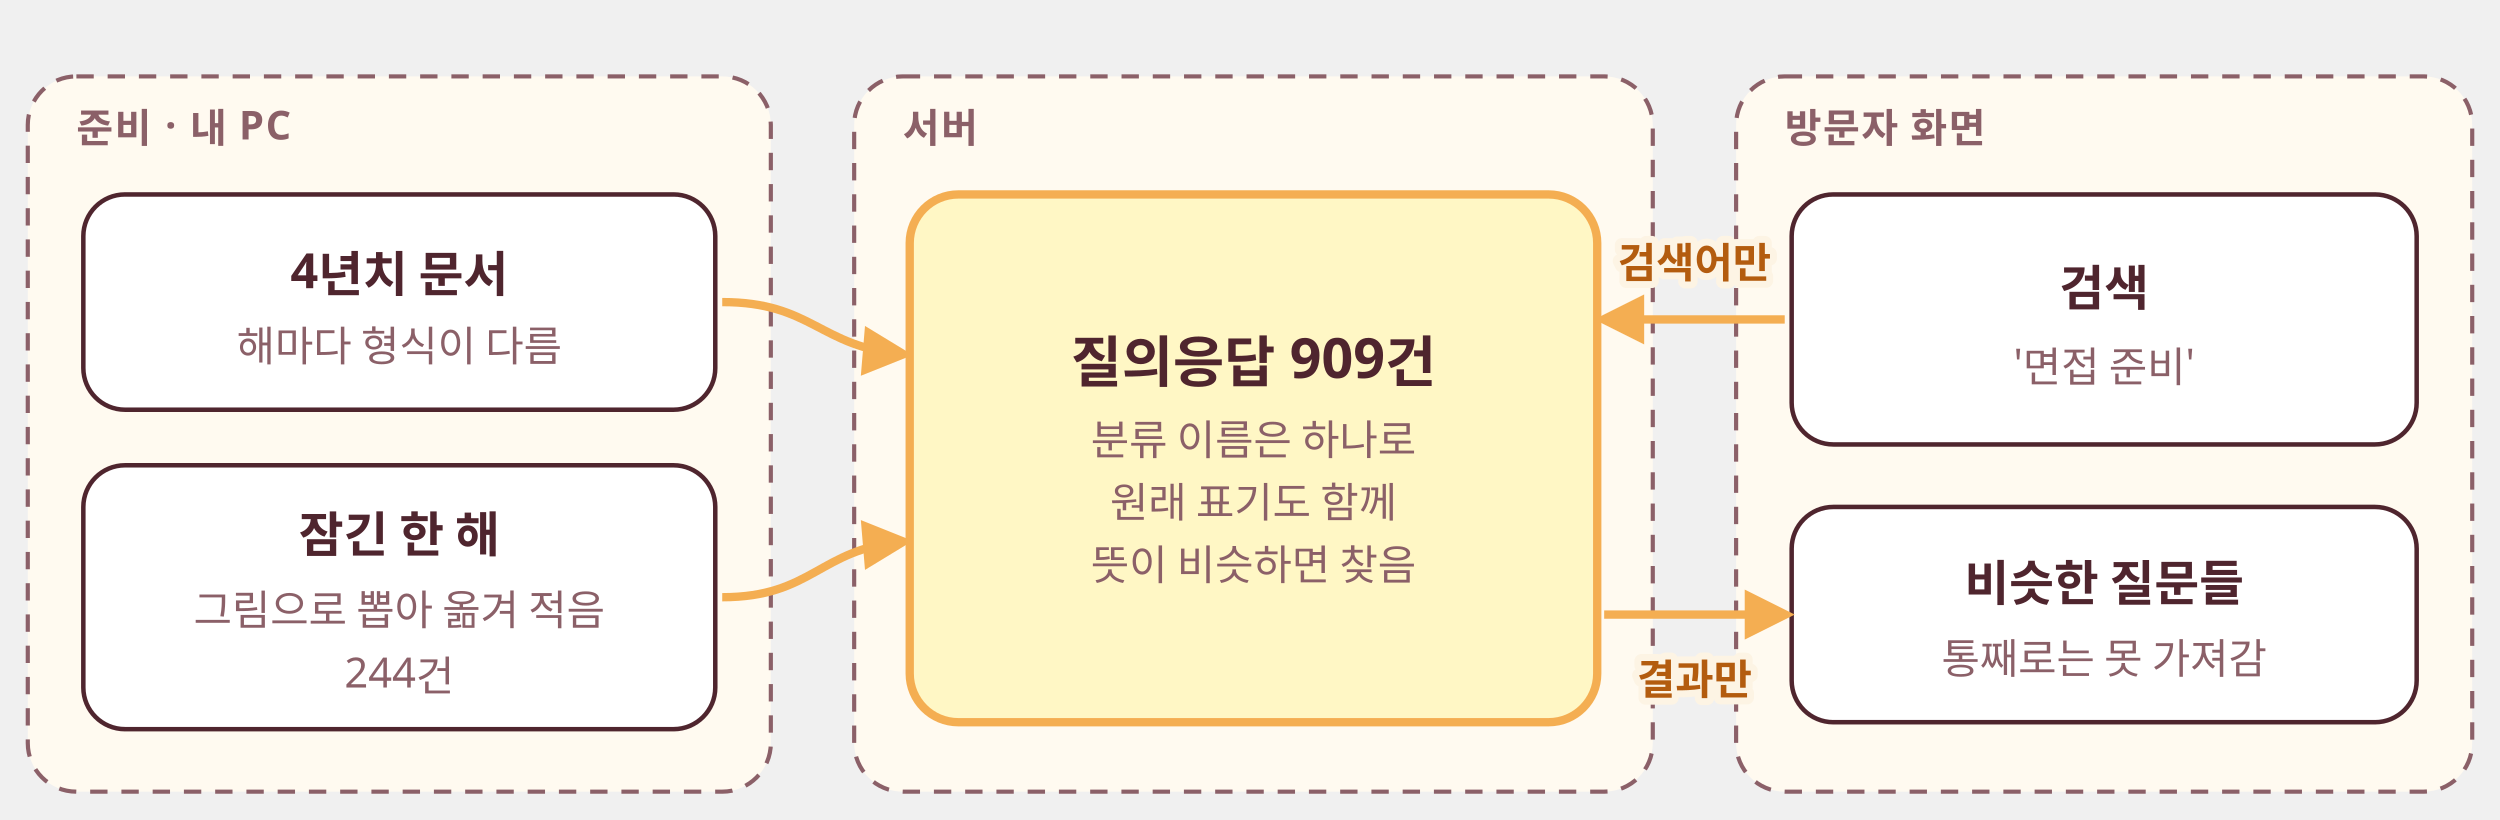
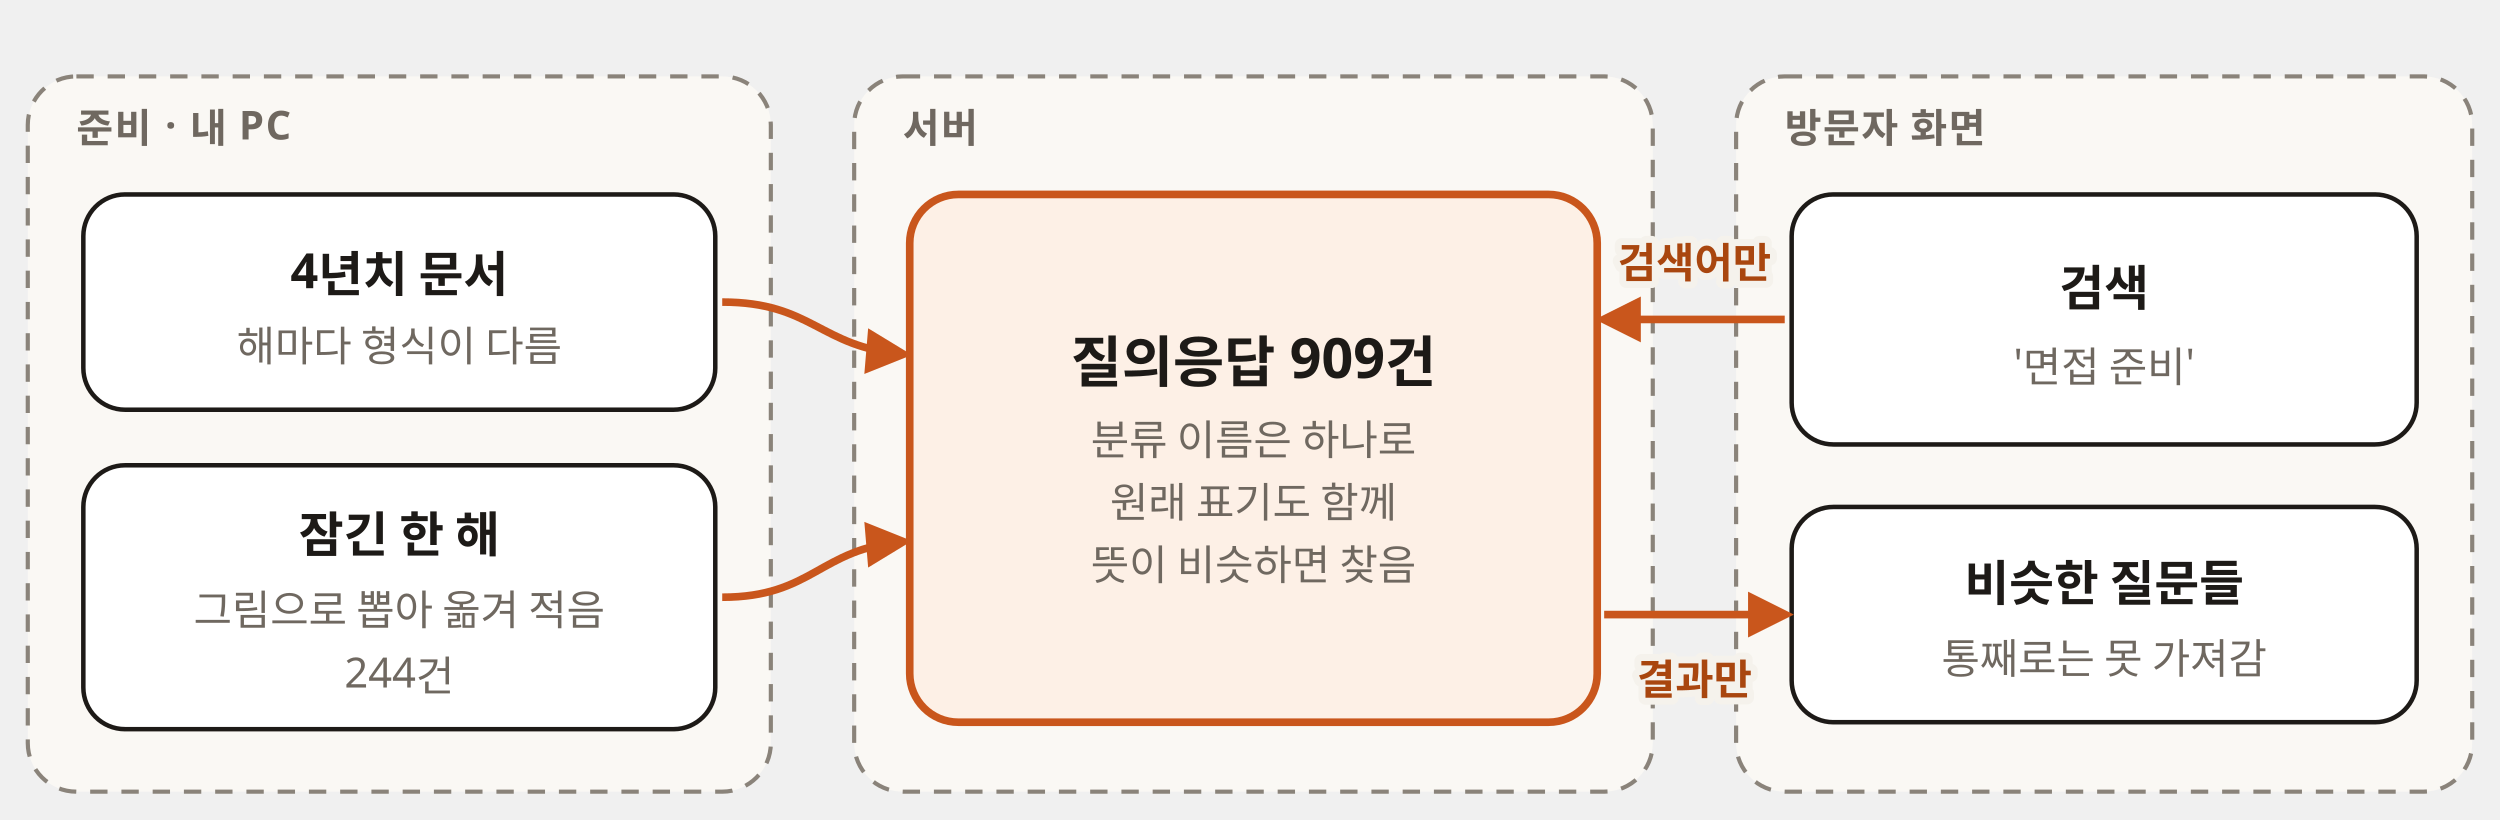
<svg xmlns="http://www.w3.org/2000/svg" viewBox="0 0 720 236" role="img" aria-label="해마다 형식이 다른 4년치 문서와, 잠겨 있어 그림으로 뽑아 옮겨 적은 한 해 244건을 모아 서버에 질의응답 909건으로 둔다. 방문자 화면은 검색어만 보내고 비슷한 결과만 받는다.">
  <style>
-     text { font-family: "Pretendard", "Apple SD Gothic Neo", "Malgun Gothic", sans-serif; }
-     .box  { fill: #ffffff; stroke: #4f252e; stroke-width: 1.3; }
-     .key  { fill: #fff7c5; stroke: #f4ae52; stroke-width: 2.4; }
-     .ghost { fill: none; stroke: #8b6068; stroke-width: 1.3; stroke-dasharray: 4 4; }
-     .chip { fill: #c1ebe9; }
-     .zone { fill: #fffaf0; stroke: #8b6068; stroke-width: 1.2; stroke-dasharray: 5 4; }
-     .ring { fill: none; stroke: #8b6068; stroke-width: 1; stroke-dasharray: 2 4; }
-     .ln   { stroke: #4f252e; stroke-width: 1.4; fill: none; }
-     .arw  { stroke: #f4ae52; stroke-width: 2.4; fill: none; }
-     .no   { stroke: #8b6068; stroke-width: 1.6; fill: none; stroke-dasharray: 4 4; }
-     .x    { stroke: #b35c0f; stroke-width: 2.4; stroke-linecap: round; }
-     .dot  { fill: #f4ae52; }
-     .node { fill: #4f252e; }
-     .t  { fill: #4f252e; font-size: 14px; font-weight: 700; }
-     .tb { fill: #4f252e; font-size: 16px; font-weight: 700; }
-     .s  { fill: #8b6068; font-size: 12px; }
-     .c  { fill: #4f252e; font-size: 12.5px; font-weight: 600; }
-     .zl { fill: #8b6068; font-size: 11.5px; font-weight: 700; letter-spacing: .04em; }
-     .rl { fill: #8b6068; font-size: 10.5px; }
-     .al { fill: #b35c0f; font-size: 12px; font-weight: 600;
-           paint-order: stroke; stroke: #fdf4e4; stroke-width: 4px; stroke-linejoin: round; }
+     text { font-family: "Pretendard Variable", "Pretendard", "Apple SD Gothic Neo", "Malgun Gothic", sans-serif; }
+     .box  { fill: #ffffff; stroke: #1d1a17; stroke-width: 1.3; }
+     .key  { fill: #fdf0e6; stroke: #c9561c; stroke-width: 2.2; }
+     .ghost { fill: none; stroke: #6f6860; stroke-width: 1.3; stroke-dasharray: 4 4; }
+     .chip { fill: #ebe6de; }
+     .zone { fill: #faf8f4; stroke: #8a837a; stroke-width: 1.2; stroke-dasharray: 5 4; }
+     .ring { fill: none; stroke: #8a837a; stroke-width: 1; stroke-dasharray: 2 4; }
+     .ln   { stroke: #1d1a17; stroke-width: 1.4; fill: none; }
+     .arw  { stroke: #c9561c; stroke-width: 2.2; fill: none; }
+     .no   { stroke: #8a837a; stroke-width: 1.6; fill: none; stroke-dasharray: 4 4; }
+     .x    { stroke: #a9460f; stroke-width: 2.4; stroke-linecap: round; }
+     .dot  { fill: #c9561c; }
+     .node { fill: #1d1a17; }
+     .t  { fill: #1d1a17; font-size: 14px; font-weight: 700; }
+     .tb { fill: #1d1a17; font-size: 16px; font-weight: 800; }
+     .s  { fill: #6f6860; font-size: 12px; }
+     .c  { fill: #1d1a17; font-size: 12.5px; font-weight: 600; }
+     .zl { fill: #6f6860; font-size: 11.5px; font-weight: 700; letter-spacing: .04em; }
+     .rl { fill: #6f6860; font-size: 10.5px; }
+     .al { fill: #a9460f; font-size: 12px; font-weight: 700;
+           paint-order: stroke; stroke: #f5f2ec; stroke-width: 4px; stroke-linejoin: round; }
    @media (prefers-color-scheme: dark) {
-       .box  { fill: #32191f; stroke: #f8ece1; }
-       .key  { fill: #4a3a1e; }
-       .ghost, .zone, .ring, .no { stroke: #c6a29e; }
-       .chip { fill: #1d5a5c; }
-       .zone { fill: #2f171c; }
-       .ln   { stroke: #f8ece1; }
-       .x    { stroke: #f4ae52; }
-       .node { fill: #f8ece1; }
-       .t, .tb, .c { fill: #f8ece1; }
-       .s, .zl, .rl { fill: #c6a29e; }
-       .al { fill: #f4ae52; stroke: #2c151a; }
+       .box  { fill: #262220; stroke: #f1ece6; }
+       .key  { fill: #3a2618; stroke: #f08a4b; }
+       .ghost, .zone, .ring, .no { stroke: #a79f95; }
+       .chip { fill: #2d2824; }
+       .zone { fill: #1f1b18; }
+       .ln   { stroke: #f1ece6; }
+       .arw  { stroke: #f08a4b; }
+       .dot  { fill: #f08a4b; }
+       .x    { stroke: #f39a62; }
+       .node { fill: #f1ece6; }
+       .t, .tb, .c { fill: #f1ece6; }
+       .s, .zl, .rl { fill: #a79f95; }
+       .al { fill: #f39a62; stroke: #221e1b; }
    }
  </style>
  <defs>
    <marker id="h" viewBox="0 0 10 10" refX="8" refY="5" markerWidth="6" markerHeight="6" orient="auto-start-reverse">
      <path d="M0 0 L10 5 L0 10 z" class="dot" />
    </marker>
  </defs>
  <rect x="8" y="22" width="214" height="206" rx="14" class="zone" />
  <text x="22" y="41" text-anchor="start" class="zl">준비 · 내 PC</text>
  <rect x="246" y="22" width="230" height="206" rx="14" class="zone" />
  <text x="260" y="41" text-anchor="start" class="zl">서버</text>
  <rect x="500" y="22" width="212" height="206" rx="14" class="zone" />
  <text x="514" y="41" text-anchor="start" class="zl">방문자 화면</text>
  <rect x="24" y="56" width="182" height="62" rx="12" class="box" />
  <text x="115" y="83" text-anchor="middle" class="t">4년치 문서</text>
  <text x="115" y="104" text-anchor="middle" class="s">해마다 형식이 다름</text>
  <rect x="24" y="134" width="182" height="76" rx="12" class="box" />
  <text x="115" y="159" text-anchor="middle" class="t">잠긴 한 해</text>
  <text x="115" y="180" text-anchor="middle" class="s">그림으로 뽑아 옮겨 적음</text>
  <text x="115" y="198" text-anchor="middle" class="s">244건</text>
  <path d="M208 87 C 234 87, 236 100, 260 102" class="arw" marker-end="url(#h)" />
  <path d="M208 172 C 234 172, 236 158, 260 156" class="arw" marker-end="url(#h)" />
  <rect x="262" y="56" width="198" height="152" rx="14" class="key" />
  <text x="361" y="110" text-anchor="middle" class="tb">질의응답 909건</text>
  <text x="361" y="131" text-anchor="middle" class="s">분류 이름은 하나로</text>
  <text x="361" y="149" text-anchor="middle" class="s">원래 표기도 함께</text>
  <text x="361" y="167" text-anchor="middle" class="s">뜻이 비슷하면 찾음</text>
  <rect x="516" y="56" width="180" height="72" rx="12" class="box" />
  <text x="606" y="88" text-anchor="middle" class="t">검색</text>
  <text x="606" y="109" text-anchor="middle" class="s">'면접 준비'</text>
  <rect x="516" y="146" width="180" height="62" rx="12" class="box" />
  <text x="606" y="173" text-anchor="middle" class="t">비슷한 질문들</text>
  <text x="606" y="194" text-anchor="middle" class="s">통째로는 못 가져감</text>
  <path d="M514 92 H462" class="arw" marker-end="url(#h)" />
  <text x="488" y="80" text-anchor="middle" class="al">검색어만</text>
  <path d="M462 177 H514" class="arw" marker-end="url(#h)" />
  <text x="488" y="200" text-anchor="middle" class="al">결과만</text>
</svg>
